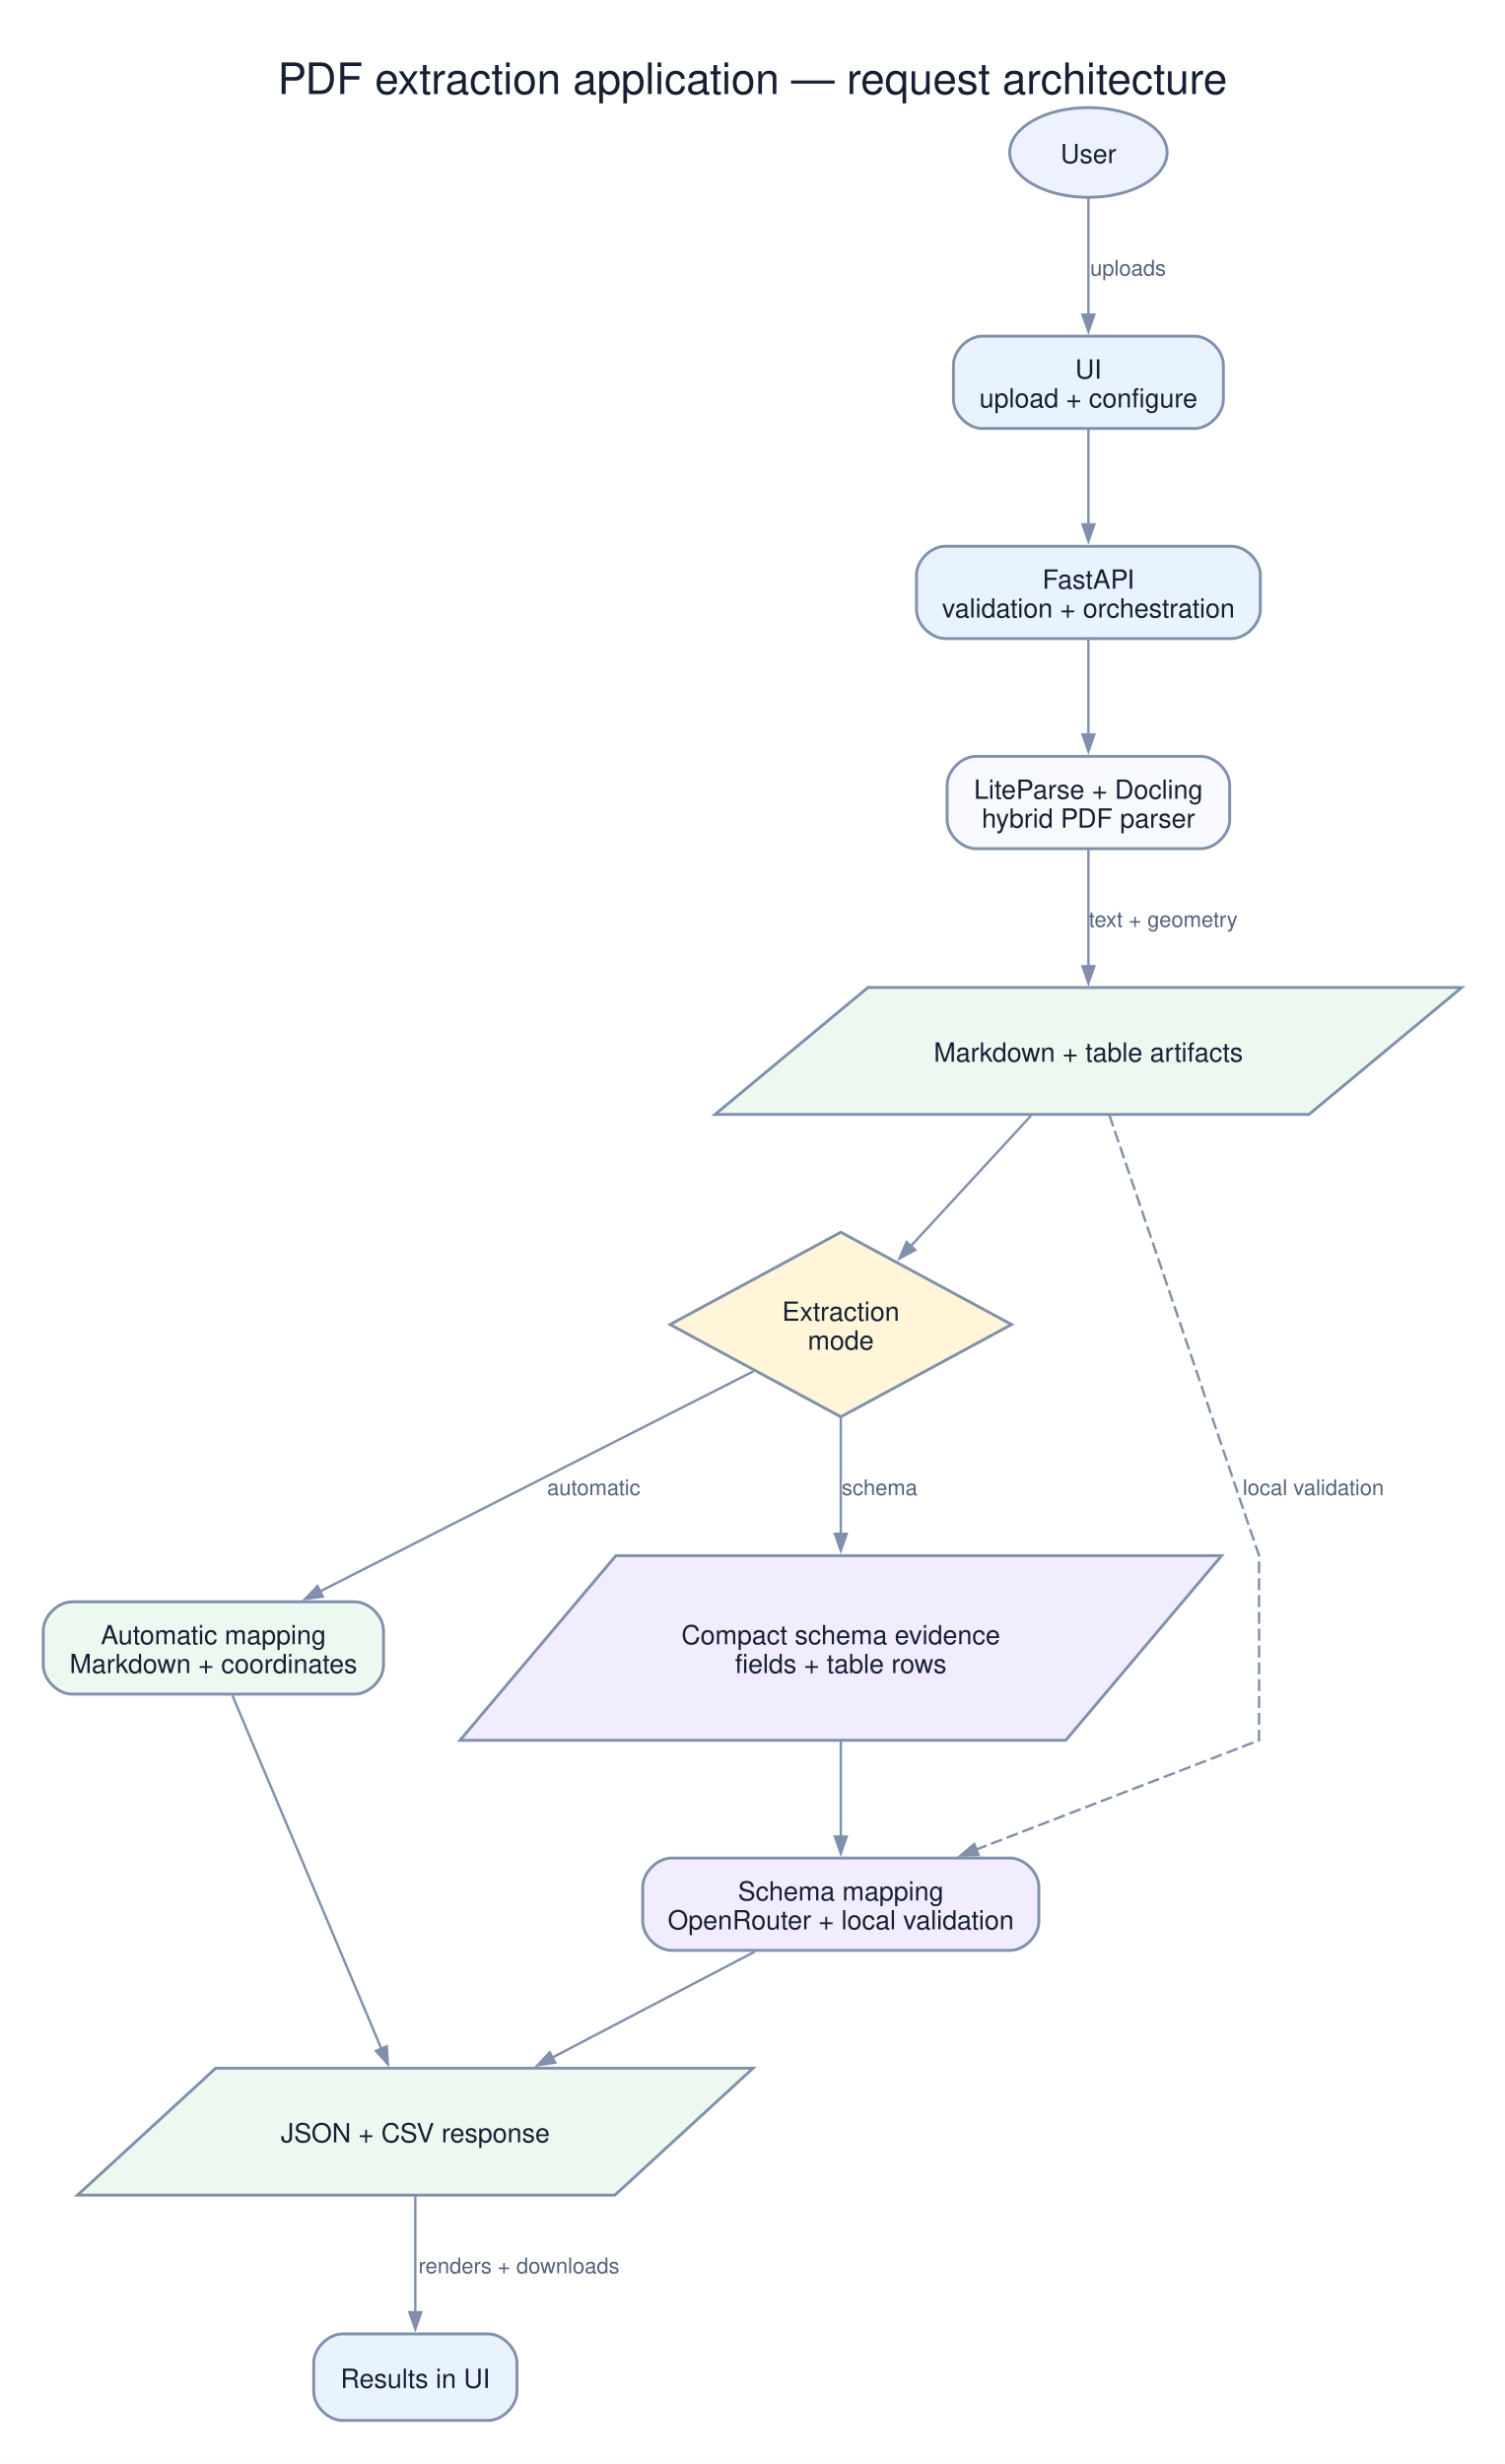
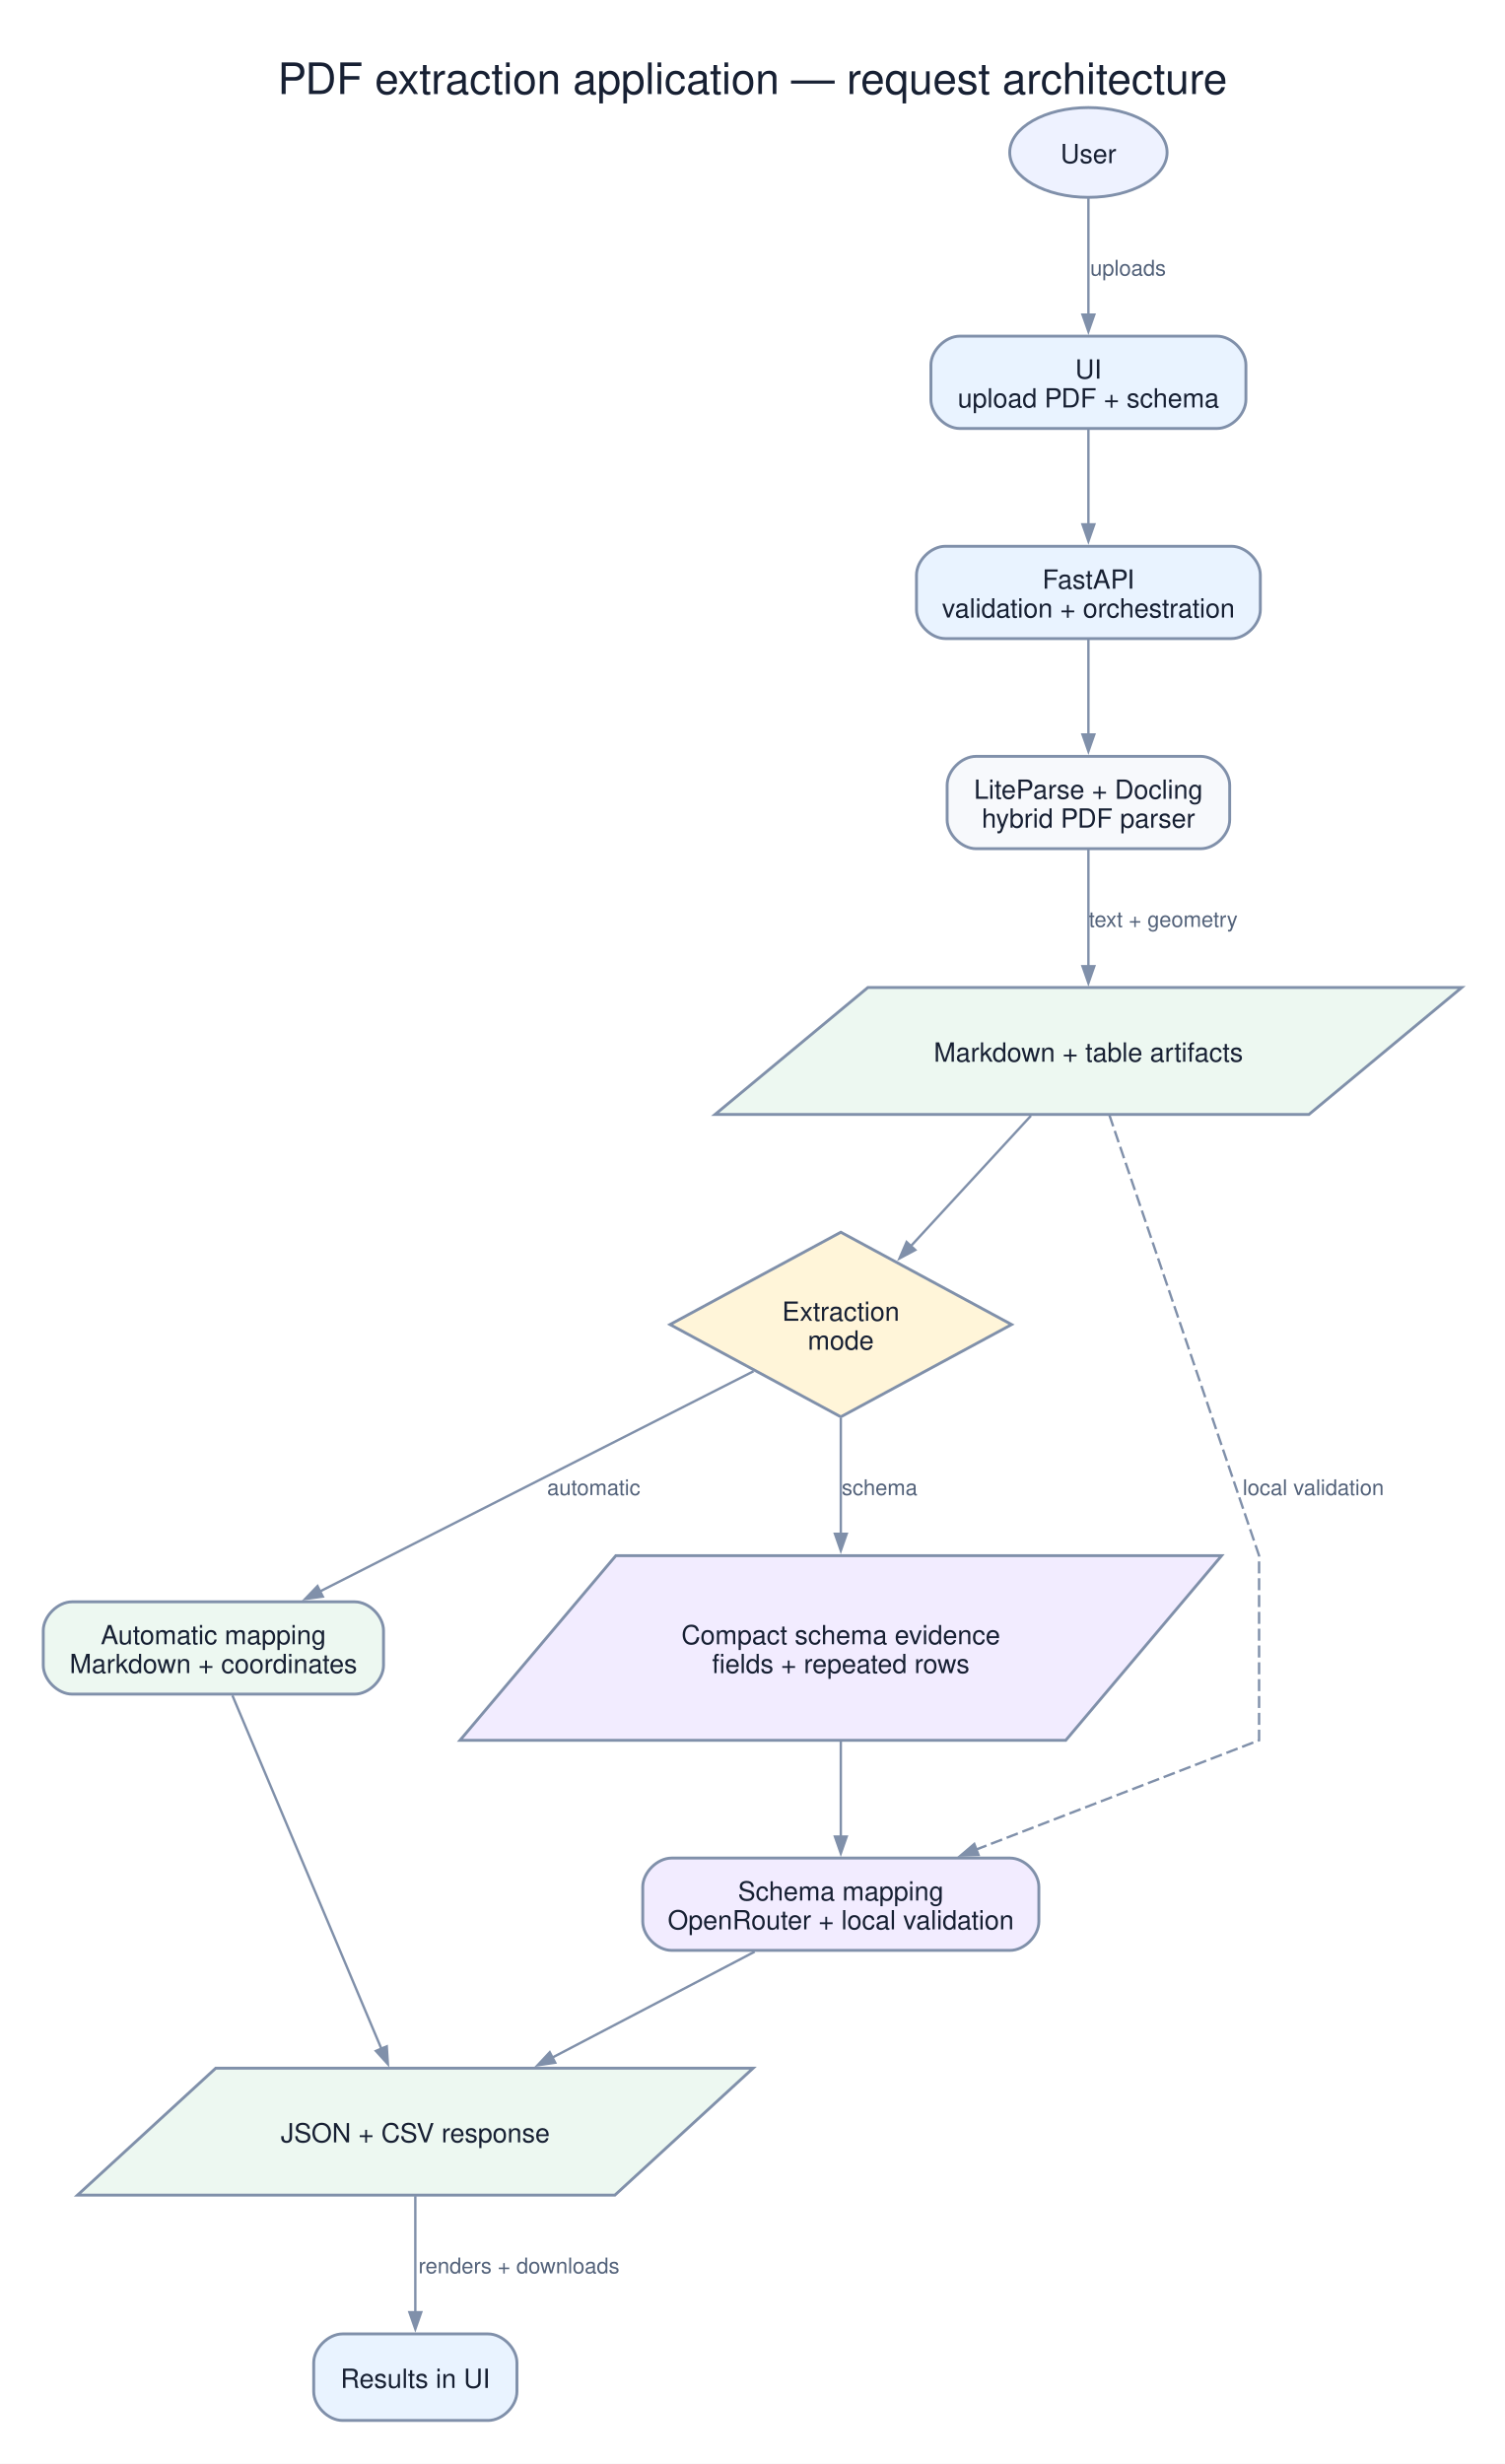
<svg xmlns="http://www.w3.org/2000/svg" width="626pt" height="1025pt" viewBox="0.00 0.00 626.00 1025.00">
  <g id="graph0" class="graph" transform="scale(1 1) rotate(0) translate(18 1006.89)">
    <polygon fill="white" stroke="none" points="-18,18 -18,-1006.89 608.07,-1006.89 608.07,18 -18,18" />
    <text xml:space="preserve" text-anchor="middle" x="295.03" y="-967.79" font-family="Helvetica,sans-Serif" font-size="18.00" fill="#172033">PDF extraction application — request architecture</text>
    <g id="node1" class="node">
      <ellipse fill="#eef2ff" stroke="#8090aa" stroke-width="1.2" cx="434.77" cy="-943.47" rx="32.73" ry="18.67" />
      <text xml:space="preserve" text-anchor="middle" x="434.77" y="-939.02" font-family="Helvetica,sans-Serif" font-size="11.00" fill="#172033">User</text>
    </g>
    <g id="node2" class="node">
-       <path fill="#e9f3ff" stroke="#8090aa" stroke-width="1.2" d="M478.91,-867.05C478.91,-867.05 390.62,-867.05 390.62,-867.05 384.62,-867.05 378.62,-861.05 378.62,-855.05 378.62,-855.05 378.62,-840.65 378.62,-840.65 378.62,-834.65 384.62,-828.65 390.62,-828.65 390.62,-828.65 478.91,-828.65 478.91,-828.65 484.91,-828.65 490.91,-834.65 490.91,-840.65 490.91,-840.65 490.91,-855.05 490.91,-855.05 490.91,-861.05 484.91,-867.05 478.91,-867.05" />
+       <path fill="#e9f3ff" stroke="#8090aa" stroke-width="1.2" d="M488.29,-867.05C488.29,-867.05 381.25,-867.05 381.25,-867.05 375.25,-867.05 369.25,-861.05 369.25,-855.05 369.25,-855.05 369.25,-840.65 369.25,-840.65 369.25,-834.65 375.25,-828.65 381.25,-828.65 381.25,-828.65 488.29,-828.65 488.29,-828.65 494.29,-828.65 500.29,-834.65 500.29,-840.65 500.29,-840.65 500.29,-855.05 500.29,-855.05 500.29,-861.05 494.29,-867.05 488.29,-867.05" />
      <text xml:space="preserve" text-anchor="middle" x="434.77" y="-849.4" font-family="Helvetica,sans-Serif" font-size="11.00" fill="#172033">UI</text>
-       <text xml:space="preserve" text-anchor="middle" x="434.77" y="-837.4" font-family="Helvetica,sans-Serif" font-size="11.00" fill="#172033">upload + configure</text>
+       <text xml:space="preserve" text-anchor="middle" x="434.77" y="-837.4" font-family="Helvetica,sans-Serif" font-size="11.00" fill="#172033">upload PDF + schema</text>
    </g>
    <g id="edge1" class="edge">
      <path fill="none" stroke="#8090aa" d="M434.77,-924.42C434.77,-910.61 434.77,-891.35 434.77,-875.73" />
      <polygon fill="#8090aa" stroke="#8090aa" points="437.22,-876 434.77,-869 432.32,-876 437.22,-876" />
      <text xml:space="preserve" text-anchor="middle" x="451.27" y="-892.25" font-family="Helvetica,sans-Serif" font-size="9.00" fill="#53627a">uploads</text>
    </g>
    <g id="node3" class="node">
      <path fill="#e9f3ff" stroke="#8090aa" stroke-width="1.2" d="M494.29,-779.65C494.29,-779.65 375.25,-779.65 375.25,-779.65 369.25,-779.65 363.25,-773.65 363.25,-767.65 363.25,-767.65 363.25,-753.25 363.25,-753.25 363.25,-747.25 369.25,-741.25 375.25,-741.25 375.25,-741.25 494.29,-741.25 494.29,-741.25 500.29,-741.25 506.29,-747.25 506.29,-753.25 506.29,-753.25 506.29,-767.65 506.29,-767.65 506.29,-773.65 500.29,-779.65 494.29,-779.65" />
      <text xml:space="preserve" text-anchor="middle" x="434.77" y="-762" font-family="Helvetica,sans-Serif" font-size="11.00" fill="#172033">FastAPI</text>
      <text xml:space="preserve" text-anchor="middle" x="434.77" y="-750" font-family="Helvetica,sans-Serif" font-size="11.00" fill="#172033">validation + orchestration</text>
    </g>
    <g id="edge2" class="edge">
      <path fill="none" stroke="#8090aa" d="M434.77,-828.32C434.77,-816.65 434.77,-801.39 434.77,-788.39" />
      <polygon fill="#8090aa" stroke="#8090aa" points="437.22,-788.75 434.77,-781.75 432.32,-788.75 437.22,-788.75" />
    </g>
    <g id="node4" class="node">
      <path fill="#f7f9fc" stroke="#8090aa" stroke-width="1.2" d="M481.54,-692.25C481.54,-692.25 388,-692.25 388,-692.25 382,-692.25 376,-686.25 376,-680.25 376,-680.25 376,-665.85 376,-665.85 376,-659.85 382,-653.85 388,-653.85 388,-653.85 481.54,-653.85 481.54,-653.85 487.54,-653.85 493.54,-659.85 493.54,-665.85 493.54,-665.85 493.54,-680.25 493.54,-680.25 493.54,-686.25 487.54,-692.25 481.54,-692.25" />
      <text xml:space="preserve" text-anchor="middle" x="434.77" y="-674.6" font-family="Helvetica,sans-Serif" font-size="11.00" fill="#172033">LiteParse + Docling</text>
      <text xml:space="preserve" text-anchor="middle" x="434.77" y="-662.6" font-family="Helvetica,sans-Serif" font-size="11.00" fill="#172033">hybrid PDF parser</text>
    </g>
    <g id="edge3" class="edge">
      <path fill="none" stroke="#8090aa" d="M434.77,-740.92C434.77,-729.25 434.77,-713.99 434.77,-700.99" />
      <polygon fill="#8090aa" stroke="#8090aa" points="437.22,-701.35 434.77,-694.35 432.32,-701.35 437.22,-701.35" />
    </g>
    <g id="node5" class="node">
      <polygon fill="#edf8f1" stroke="#8090aa" stroke-width="1.2" points="590.07,-596.1 343.03,-596.1 279.47,-543.3 526.51,-543.3 590.07,-596.1" />
      <text xml:space="preserve" text-anchor="middle" x="434.77" y="-565.25" font-family="Helvetica,sans-Serif" font-size="11.00" fill="#172033">Markdown + table artifacts</text>
    </g>
    <g id="edge4" class="edge">
      <path fill="none" stroke="#8090aa" d="M434.77,-653.46C434.77,-639.84 434.77,-620.95 434.77,-604.66" />
      <polygon fill="#8090aa" stroke="#8090aa" points="437.22,-604.94 434.77,-597.94 432.32,-604.94 437.22,-604.94" />
      <text xml:space="preserve" text-anchor="middle" x="465.89" y="-621.3" font-family="Helvetica,sans-Serif" font-size="9.00" fill="#53627a">text + geometry</text>
    </g>
    <g id="node6" class="node">
      <polygon fill="#fff5d9" stroke="#8090aa" stroke-width="1.2" points="331.77,-494.3 260.73,-455.9 331.77,-417.5 402.81,-455.9 331.77,-494.3" />
      <text xml:space="preserve" text-anchor="middle" x="331.77" y="-457.45" font-family="Helvetica,sans-Serif" font-size="11.00" fill="#172033">Extraction</text>
      <text xml:space="preserve" text-anchor="middle" x="331.77" y="-445.45" font-family="Helvetica,sans-Serif" font-size="11.00" fill="#172033">mode</text>
    </g>
    <g id="edge5" class="edge">
      <path fill="none" stroke="#8090aa" d="M410.88,-542.77C395.96,-526.57 376.64,-505.6 360.83,-488.44" />
      <polygon fill="#8090aa" stroke="#8090aa" points="362.74,-486.91 356.2,-483.42 359.14,-490.23 362.74,-486.91" />
    </g>
    <g id="node9" class="node">
      <path fill="#f2ecff" stroke="#8090aa" stroke-width="1.2" d="M402.16,-233.95C402.16,-233.95 261.38,-233.95 261.38,-233.95 255.38,-233.95 249.38,-227.95 249.38,-221.95 249.38,-221.95 249.38,-207.55 249.38,-207.55 249.38,-201.55 255.38,-195.55 261.38,-195.55 261.38,-195.55 402.16,-195.55 402.16,-195.55 408.16,-195.55 414.16,-201.55 414.16,-207.55 414.16,-207.55 414.16,-221.95 414.16,-221.95 414.16,-227.95 408.16,-233.95 402.16,-233.95" />
      <text xml:space="preserve" text-anchor="middle" x="331.77" y="-216.3" font-family="Helvetica,sans-Serif" font-size="11.00" fill="#172033">Schema mapping</text>
      <text xml:space="preserve" text-anchor="middle" x="331.77" y="-204.3" font-family="Helvetica,sans-Serif" font-size="11.00" fill="#172033">OpenRouter + local validation</text>
    </g>
    <g id="edge9" class="edge">
      <path fill="none" stroke="#8090aa" stroke-dasharray="5,2" d="M443.48,-543.08C462.44,-487.28 505.77,-359.75 505.77,-359.75 505.77,-359.75 505.77,-282.95 505.77,-282.95 505.77,-282.95 438.78,-257.08 387.93,-237.44" />
      <polygon fill="#8090aa" stroke="#8090aa" points="389.06,-235.25 381.65,-235.01 387.3,-239.82 389.06,-235.25" />
      <text xml:space="preserve" text-anchor="middle" x="528.33" y="-384.95" font-family="Helvetica,sans-Serif" font-size="9.00" fill="#53627a">local validation</text>
    </g>
    <g id="node7" class="node">
      <path fill="#edf8f1" stroke="#8090aa" stroke-width="1.2" d="M129.54,-340.55C129.54,-340.55 12,-340.55 12,-340.55 6,-340.55 0,-334.55 0,-328.55 0,-328.55 0,-314.15 0,-314.15 0,-308.15 6,-302.15 12,-302.15 12,-302.15 129.54,-302.15 129.54,-302.15 135.54,-302.15 141.54,-308.15 141.54,-314.15 141.54,-314.15 141.54,-328.55 141.54,-328.55 141.54,-334.55 135.54,-340.55 129.54,-340.55" />
      <text xml:space="preserve" text-anchor="middle" x="70.77" y="-322.9" font-family="Helvetica,sans-Serif" font-size="11.00" fill="#172033">Automatic mapping</text>
      <text xml:space="preserve" text-anchor="middle" x="70.77" y="-310.9" font-family="Helvetica,sans-Serif" font-size="11.00" fill="#172033">Markdown + coordinates</text>
    </g>
    <g id="edge6" class="edge">
      <path fill="none" stroke="#8090aa" d="M295.48,-436.47C248.32,-412.52 166,-370.71 115.16,-344.9" />
      <polygon fill="#8090aa" stroke="#8090aa" points="116.29,-342.72 108.94,-341.74 114.08,-347.09 116.29,-342.72" />
      <text xml:space="preserve" text-anchor="middle" x="228.97" y="-384.95" font-family="Helvetica,sans-Serif" font-size="9.00" fill="#53627a">automatic</text>
    </g>
    <g id="node8" class="node">
      <polygon fill="#f2ecff" stroke="#8090aa" stroke-width="1.2" points="490.18,-359.75 238.19,-359.75 173.36,-282.95 425.35,-282.95 490.18,-359.75" />
      <text xml:space="preserve" text-anchor="middle" x="331.77" y="-322.9" font-family="Helvetica,sans-Serif" font-size="11.00" fill="#172033">Compact schema evidence</text>
-       <text xml:space="preserve" text-anchor="middle" x="331.77" y="-310.9" font-family="Helvetica,sans-Serif" font-size="11.00" fill="#172033">fields + table rows</text>
+       <text xml:space="preserve" text-anchor="middle" x="331.77" y="-310.9" font-family="Helvetica,sans-Serif" font-size="11.00" fill="#172033">fields + repeated rows</text>
    </g>
    <g id="edge7" class="edge">
      <path fill="none" stroke="#8090aa" d="M331.77,-416.92C331.77,-401.8 331.77,-384.27 331.77,-368.44" />
      <polygon fill="#8090aa" stroke="#8090aa" points="334.22,-368.85 331.77,-361.85 329.32,-368.85 334.22,-368.85" />
      <text xml:space="preserve" text-anchor="middle" x="347.89" y="-384.95" font-family="Helvetica,sans-Serif" font-size="9.00" fill="#53627a">schema</text>
    </g>
    <g id="node10" class="node">
      <polygon fill="#edf8f1" stroke="#8090aa" stroke-width="1.2" points="295.29,-146.55 71.75,-146.55 14.25,-93.75 237.79,-93.75 295.29,-146.55" />
      <text xml:space="preserve" text-anchor="middle" x="154.77" y="-115.7" font-family="Helvetica,sans-Serif" font-size="11.00" fill="#172033">JSON + CSV response</text>
    </g>
    <g id="edge10" class="edge">
      <path fill="none" stroke="#8090aa" d="M78.67,-301.61C92.87,-267.94 122.86,-196.81 140.66,-154.61" />
      <polygon fill="#8090aa" stroke="#8090aa" points="142.89,-155.62 143.36,-148.22 138.38,-153.72 142.89,-155.62" />
    </g>
    <g id="edge8" class="edge">
      <path fill="none" stroke="#8090aa" d="M331.77,-282.59C331.77,-269.4 331.77,-254.88 331.77,-242.75" />
      <polygon fill="#8090aa" stroke="#8090aa" points="334.22,-242.9 331.77,-235.9 329.32,-242.9 334.22,-242.9" />
    </g>
    <g id="edge11" class="edge">
      <path fill="none" stroke="#8090aa" d="M295.95,-195.01C271.75,-182.35 239.28,-165.36 211.59,-150.87" />
      <polygon fill="#8090aa" stroke="#8090aa" points="212.96,-148.83 205.63,-147.76 210.69,-153.17 212.96,-148.83" />
    </g>
    <g id="node11" class="node">
      <path fill="#e9f3ff" stroke="#8090aa" stroke-width="1.2" d="M185.04,-36C185.04,-36 124.5,-36 124.5,-36 118.5,-36 112.5,-30 112.5,-24 112.5,-24 112.5,-12 112.5,-12 112.5,-6 118.5,0 124.5,0 124.5,0 185.04,0 185.04,0 191.04,0 197.04,-6 197.04,-12 197.04,-12 197.04,-24 197.04,-24 197.04,-30 191.04,-36 185.04,-36" />
      <text xml:space="preserve" text-anchor="middle" x="154.77" y="-13.55" font-family="Helvetica,sans-Serif" font-size="11.00" fill="#172033">Results in UI</text>
    </g>
    <g id="edge12" class="edge">
      <path fill="none" stroke="#8090aa" d="M154.77,-93.36C154.77,-78.44 154.77,-59.72 154.77,-44.8" />
      <polygon fill="#8090aa" stroke="#8090aa" points="157.22,-45.02 154.77,-38.02 152.32,-45.02 157.22,-45.02" />
      <text xml:space="preserve" text-anchor="middle" x="197.89" y="-61.2" font-family="Helvetica,sans-Serif" font-size="9.00" fill="#53627a">renders + downloads</text>
    </g>
  </g>
</svg>
